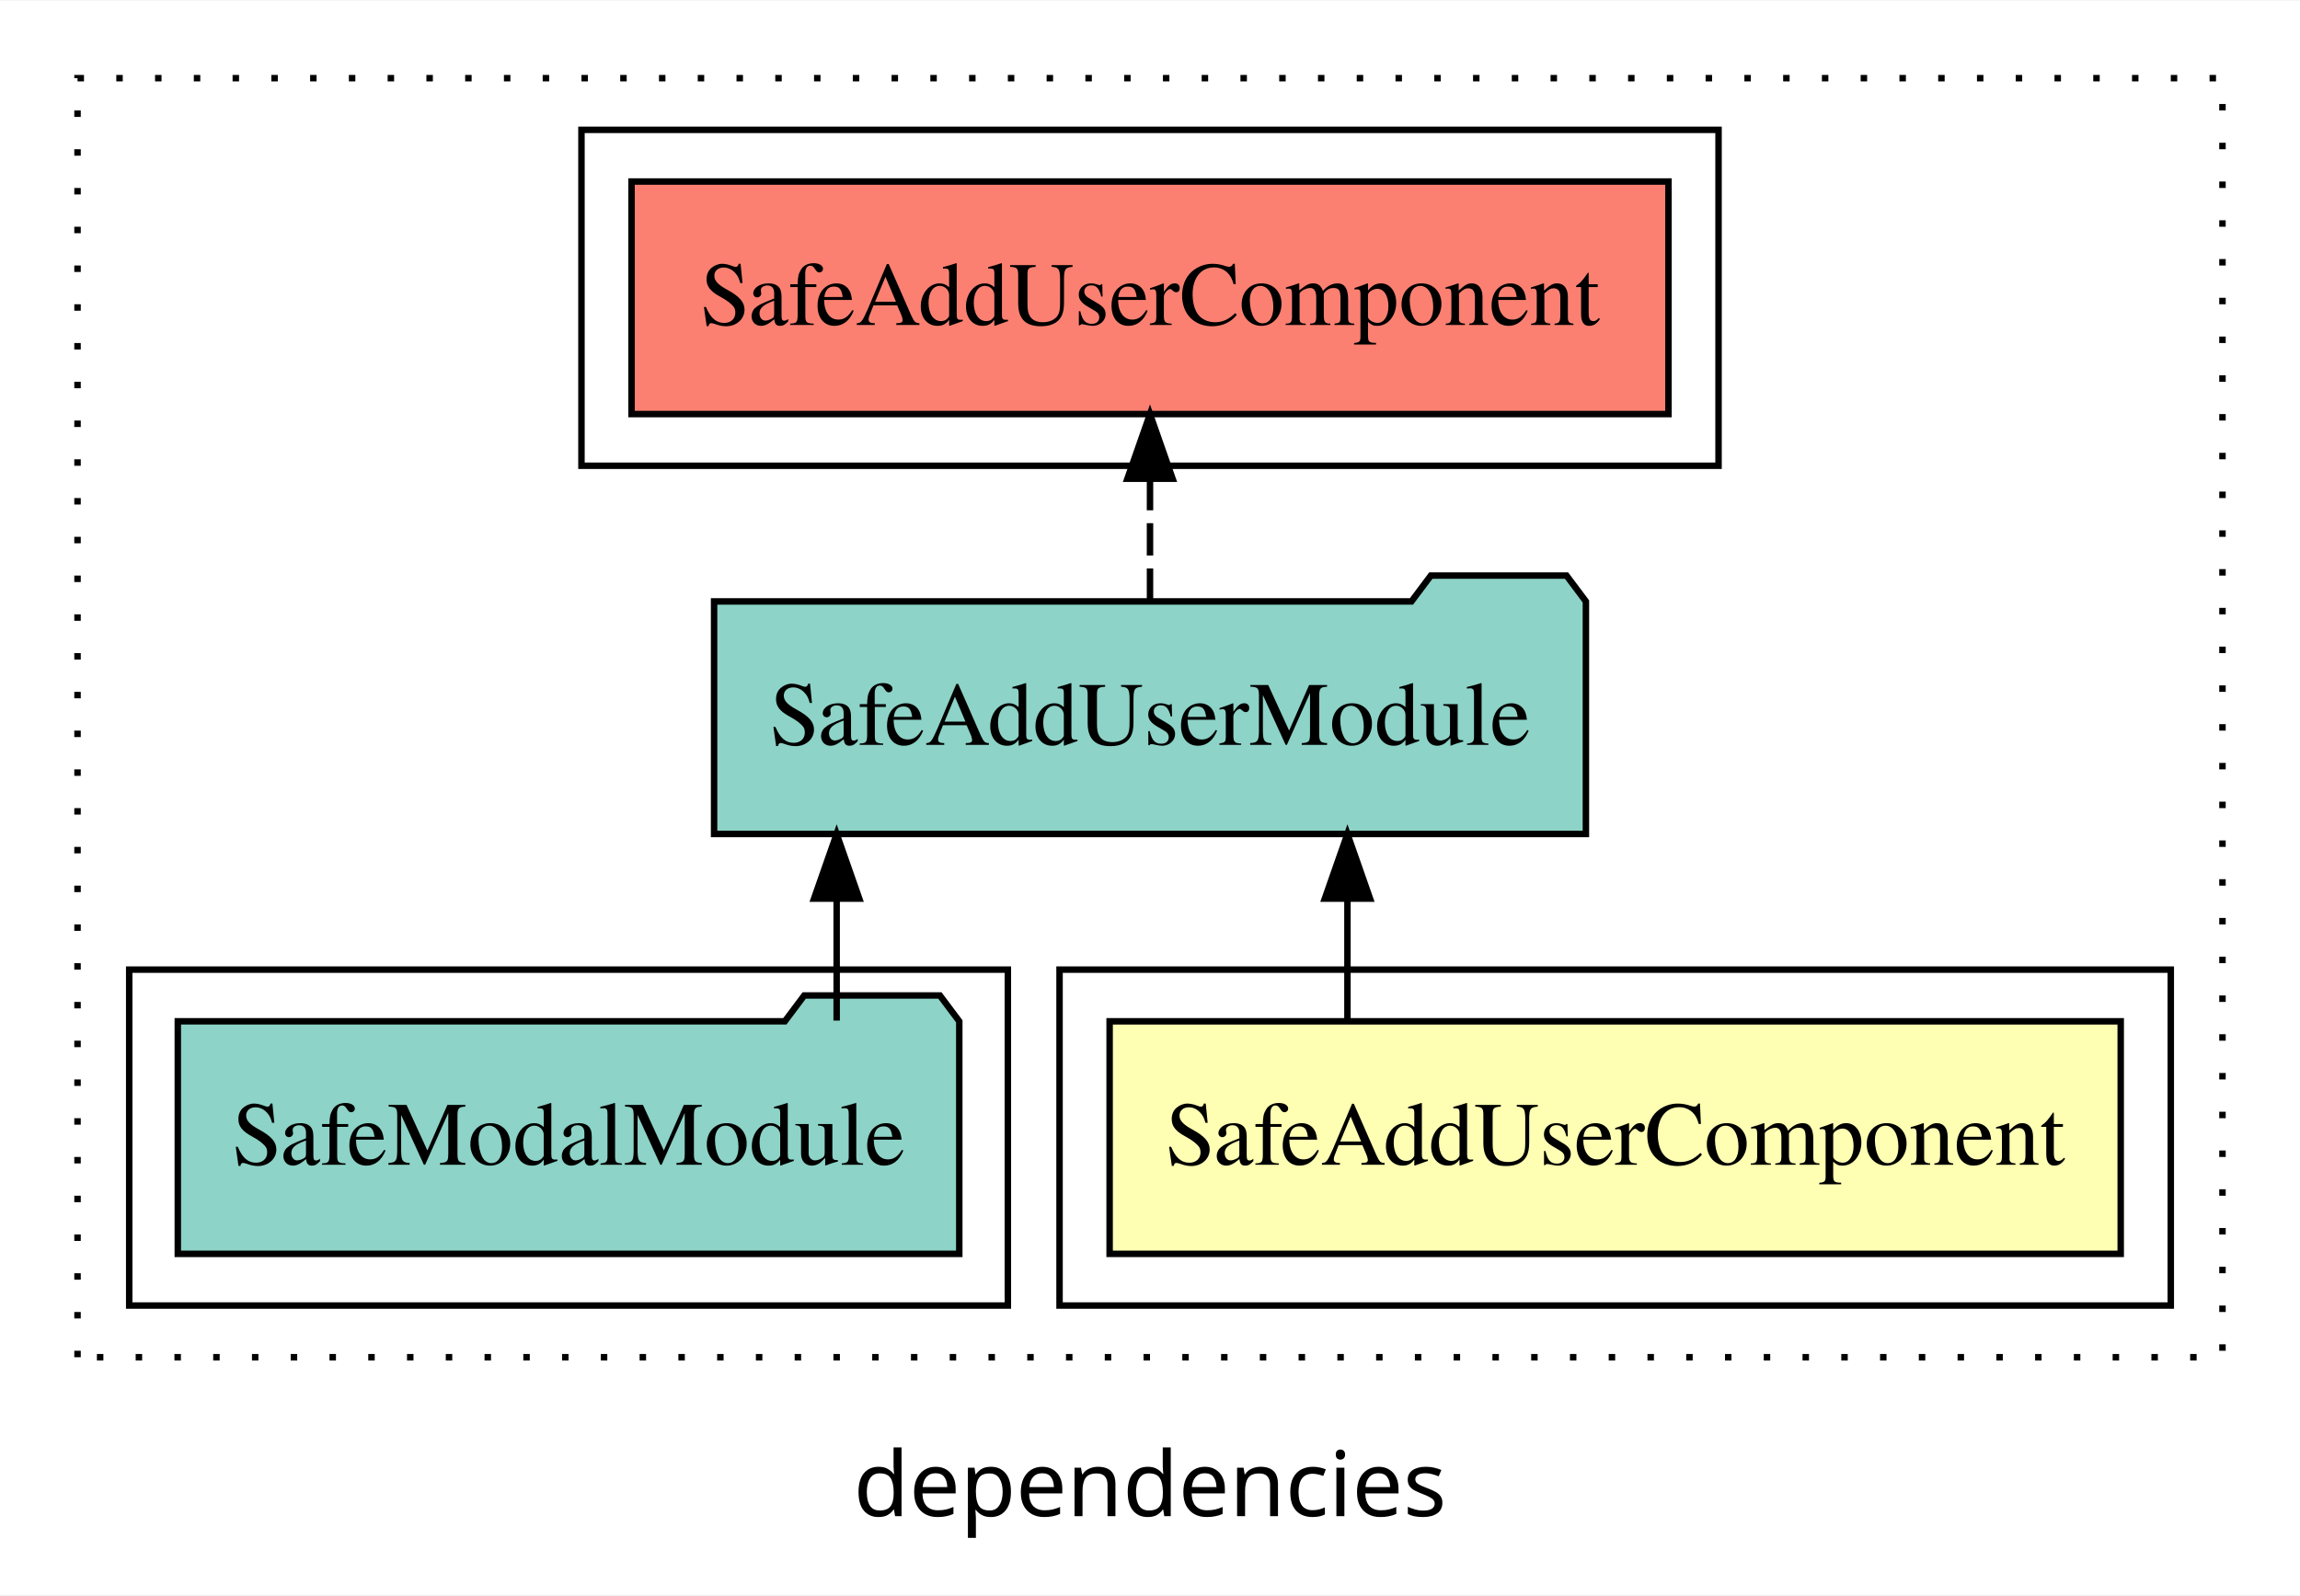
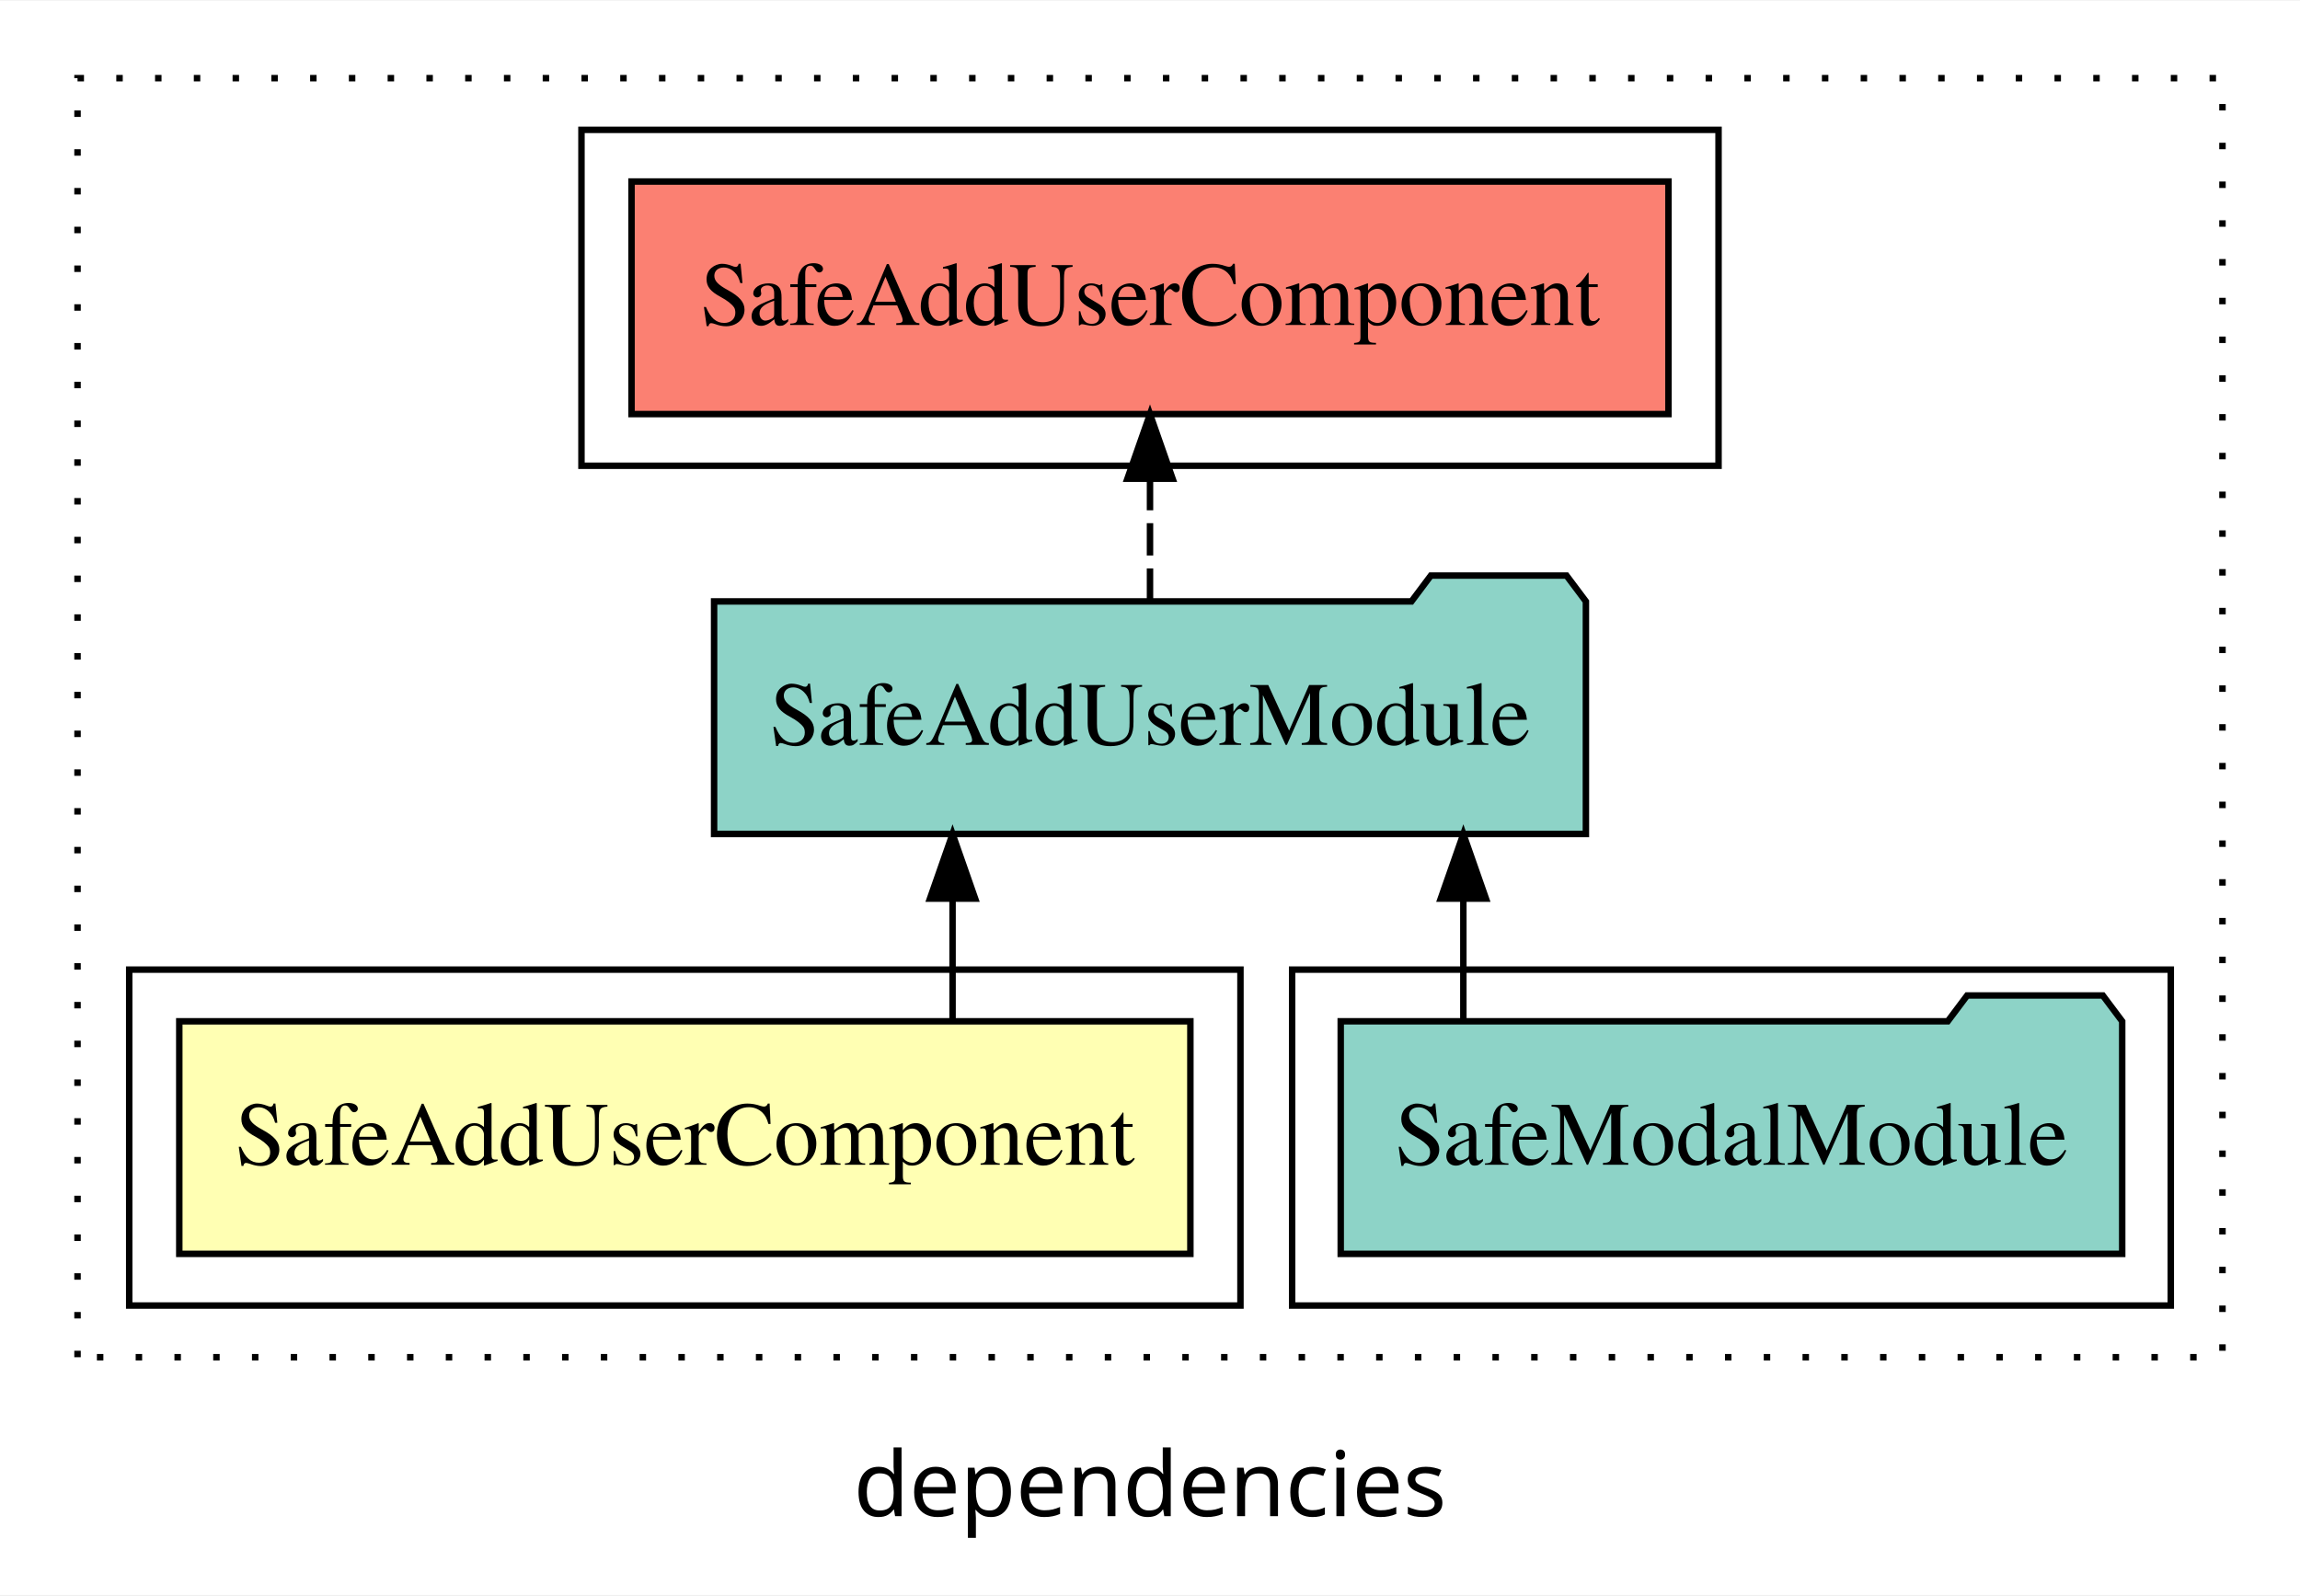
<svg xmlns="http://www.w3.org/2000/svg" width="356pt" height="247pt" viewBox="0.00 0.00 356.00 246.80">
  <g id="graph0" class="graph" transform="scale(1 1) rotate(0) translate(4 242.8)">
    <polygon fill="white" stroke="transparent" points="-4,4 -4,-242.8 352,-242.8 352,4 -4,4" />
    <text text-anchor="middle" x="174" y="-8.2" font-family="sans-serif" font-size="14.00">dependencies</text>
    <g id="clust1" class="cluster">
      <polygon fill="none" stroke="black" stroke-dasharray="1,5" points="8,-32.8 8,-230.8 340,-230.8 340,-32.8 8,-32.8" />
    </g>
-     <g id="clust2" class="cluster">
-       <polygon fill="none" stroke="black" points="160,-40.8 160,-92.8 332,-92.8 332,-40.8 160,-40.8" />
-     </g>
    <g id="clust5" class="cluster">
      <polygon fill="none" stroke="black" points="86,-170.8 86,-222.8 262,-222.8 262,-170.8 86,-170.8" />
    </g>
    <g id="clust4" class="cluster">
-       <polygon fill="none" stroke="black" points="16,-40.8 16,-92.8 152,-92.8 152,-40.8 16,-40.8" />
+       <polygon fill="none" stroke="black" points="196,-40.8 196,-92.8 332,-92.8 332,-40.8 196,-40.8" />
+     </g>
+     <g id="clust2" class="cluster">
+       <polygon fill="none" stroke="black" points="16,-40.8 16,-92.8 188,-92.8 188,-40.8 16,-40.8" />
    </g>
    <g id="node1" class="node">
-       <polygon fill="#ffffb3" stroke="black" points="324.25,-84.8 167.75,-84.8 167.75,-48.8 324.25,-48.8 324.25,-84.8" />
-       <text text-anchor="middle" x="246" y="-62.6" font-family="Times,serif" font-size="14.00">SafeAddUserComponent</text>
+       <polygon fill="#ffffb3" stroke="black" points="180.25,-84.8 23.75,-84.8 23.75,-48.8 180.25,-48.8 180.25,-84.8" />
+       <text text-anchor="middle" x="102" y="-62.6" font-family="Times,serif" font-size="14.00">SafeAddUserComponent</text>
    </g>
    <g id="node2" class="node">
      <polygon fill="#8dd3c7" stroke="black" points="241.47,-149.8 238.47,-153.8 217.47,-153.8 214.47,-149.8 106.53,-149.8 106.53,-113.8 241.47,-113.8 241.47,-149.8" />
      <text text-anchor="middle" x="174" y="-127.6" font-family="Times,serif" font-size="14.00">SafeAddUserModule</text>
    </g>
    <g id="edge1" class="edge">
-       <path fill="none" stroke="black" d="M204.56,-84.91C204.56,-84.91 204.56,-103.79 204.56,-103.79" />
-       <polygon fill="black" stroke="black" points="201.06,-103.79 204.56,-113.79 208.06,-103.79 201.06,-103.79" />
+       <path fill="none" stroke="black" d="M143.44,-84.91C143.44,-84.91 143.44,-103.79 143.44,-103.79" />
+       <polygon fill="black" stroke="black" points="139.94,-103.79 143.44,-113.79 146.94,-103.79 139.94,-103.79" />
    </g>
    <g id="node4" class="node">
      <polygon fill="#fb8072" stroke="black" points="254.25,-214.8 93.75,-214.8 93.75,-178.8 254.25,-178.8 254.25,-214.8" />
      <text text-anchor="middle" x="174" y="-192.6" font-family="Times,serif" font-size="14.00">SafeAddUserComponent </text>
    </g>
    <g id="edge3" class="edge">
      <path fill="none" stroke="black" stroke-dasharray="5,2" d="M174,-149.91C174,-149.91 174,-168.79 174,-168.79" />
      <polygon fill="black" stroke="black" points="170.5,-168.79 174,-178.79 177.5,-168.79 170.5,-168.79" />
    </g>
    <g id="node3" class="node">
-       <polygon fill="#8dd3c7" stroke="black" points="144.48,-84.8 141.48,-88.8 120.48,-88.8 117.48,-84.8 23.52,-84.8 23.52,-48.8 144.48,-48.8 144.48,-84.8" />
-       <text text-anchor="middle" x="84" y="-62.6" font-family="Times,serif" font-size="14.00">SafeModalModule</text>
+       <polygon fill="#8dd3c7" stroke="black" points="324.48,-84.8 321.48,-88.8 300.48,-88.8 297.48,-84.8 203.52,-84.8 203.52,-48.8 324.48,-48.8 324.48,-84.8" />
+       <text text-anchor="middle" x="264" y="-62.6" font-family="Times,serif" font-size="14.00">SafeModalModule</text>
    </g>
    <g id="edge2" class="edge">
-       <path fill="none" stroke="black" d="M125.5,-84.91C125.5,-84.91 125.5,-103.79 125.5,-103.79" />
-       <polygon fill="black" stroke="black" points="122,-103.79 125.5,-113.79 129,-103.79 122,-103.79" />
+       <path fill="none" stroke="black" d="M222.5,-84.91C222.5,-84.91 222.5,-103.79 222.5,-103.79" />
+       <polygon fill="black" stroke="black" points="219,-103.79 222.5,-113.79 226,-103.79 219,-103.79" />
    </g>
  </g>
</svg>
